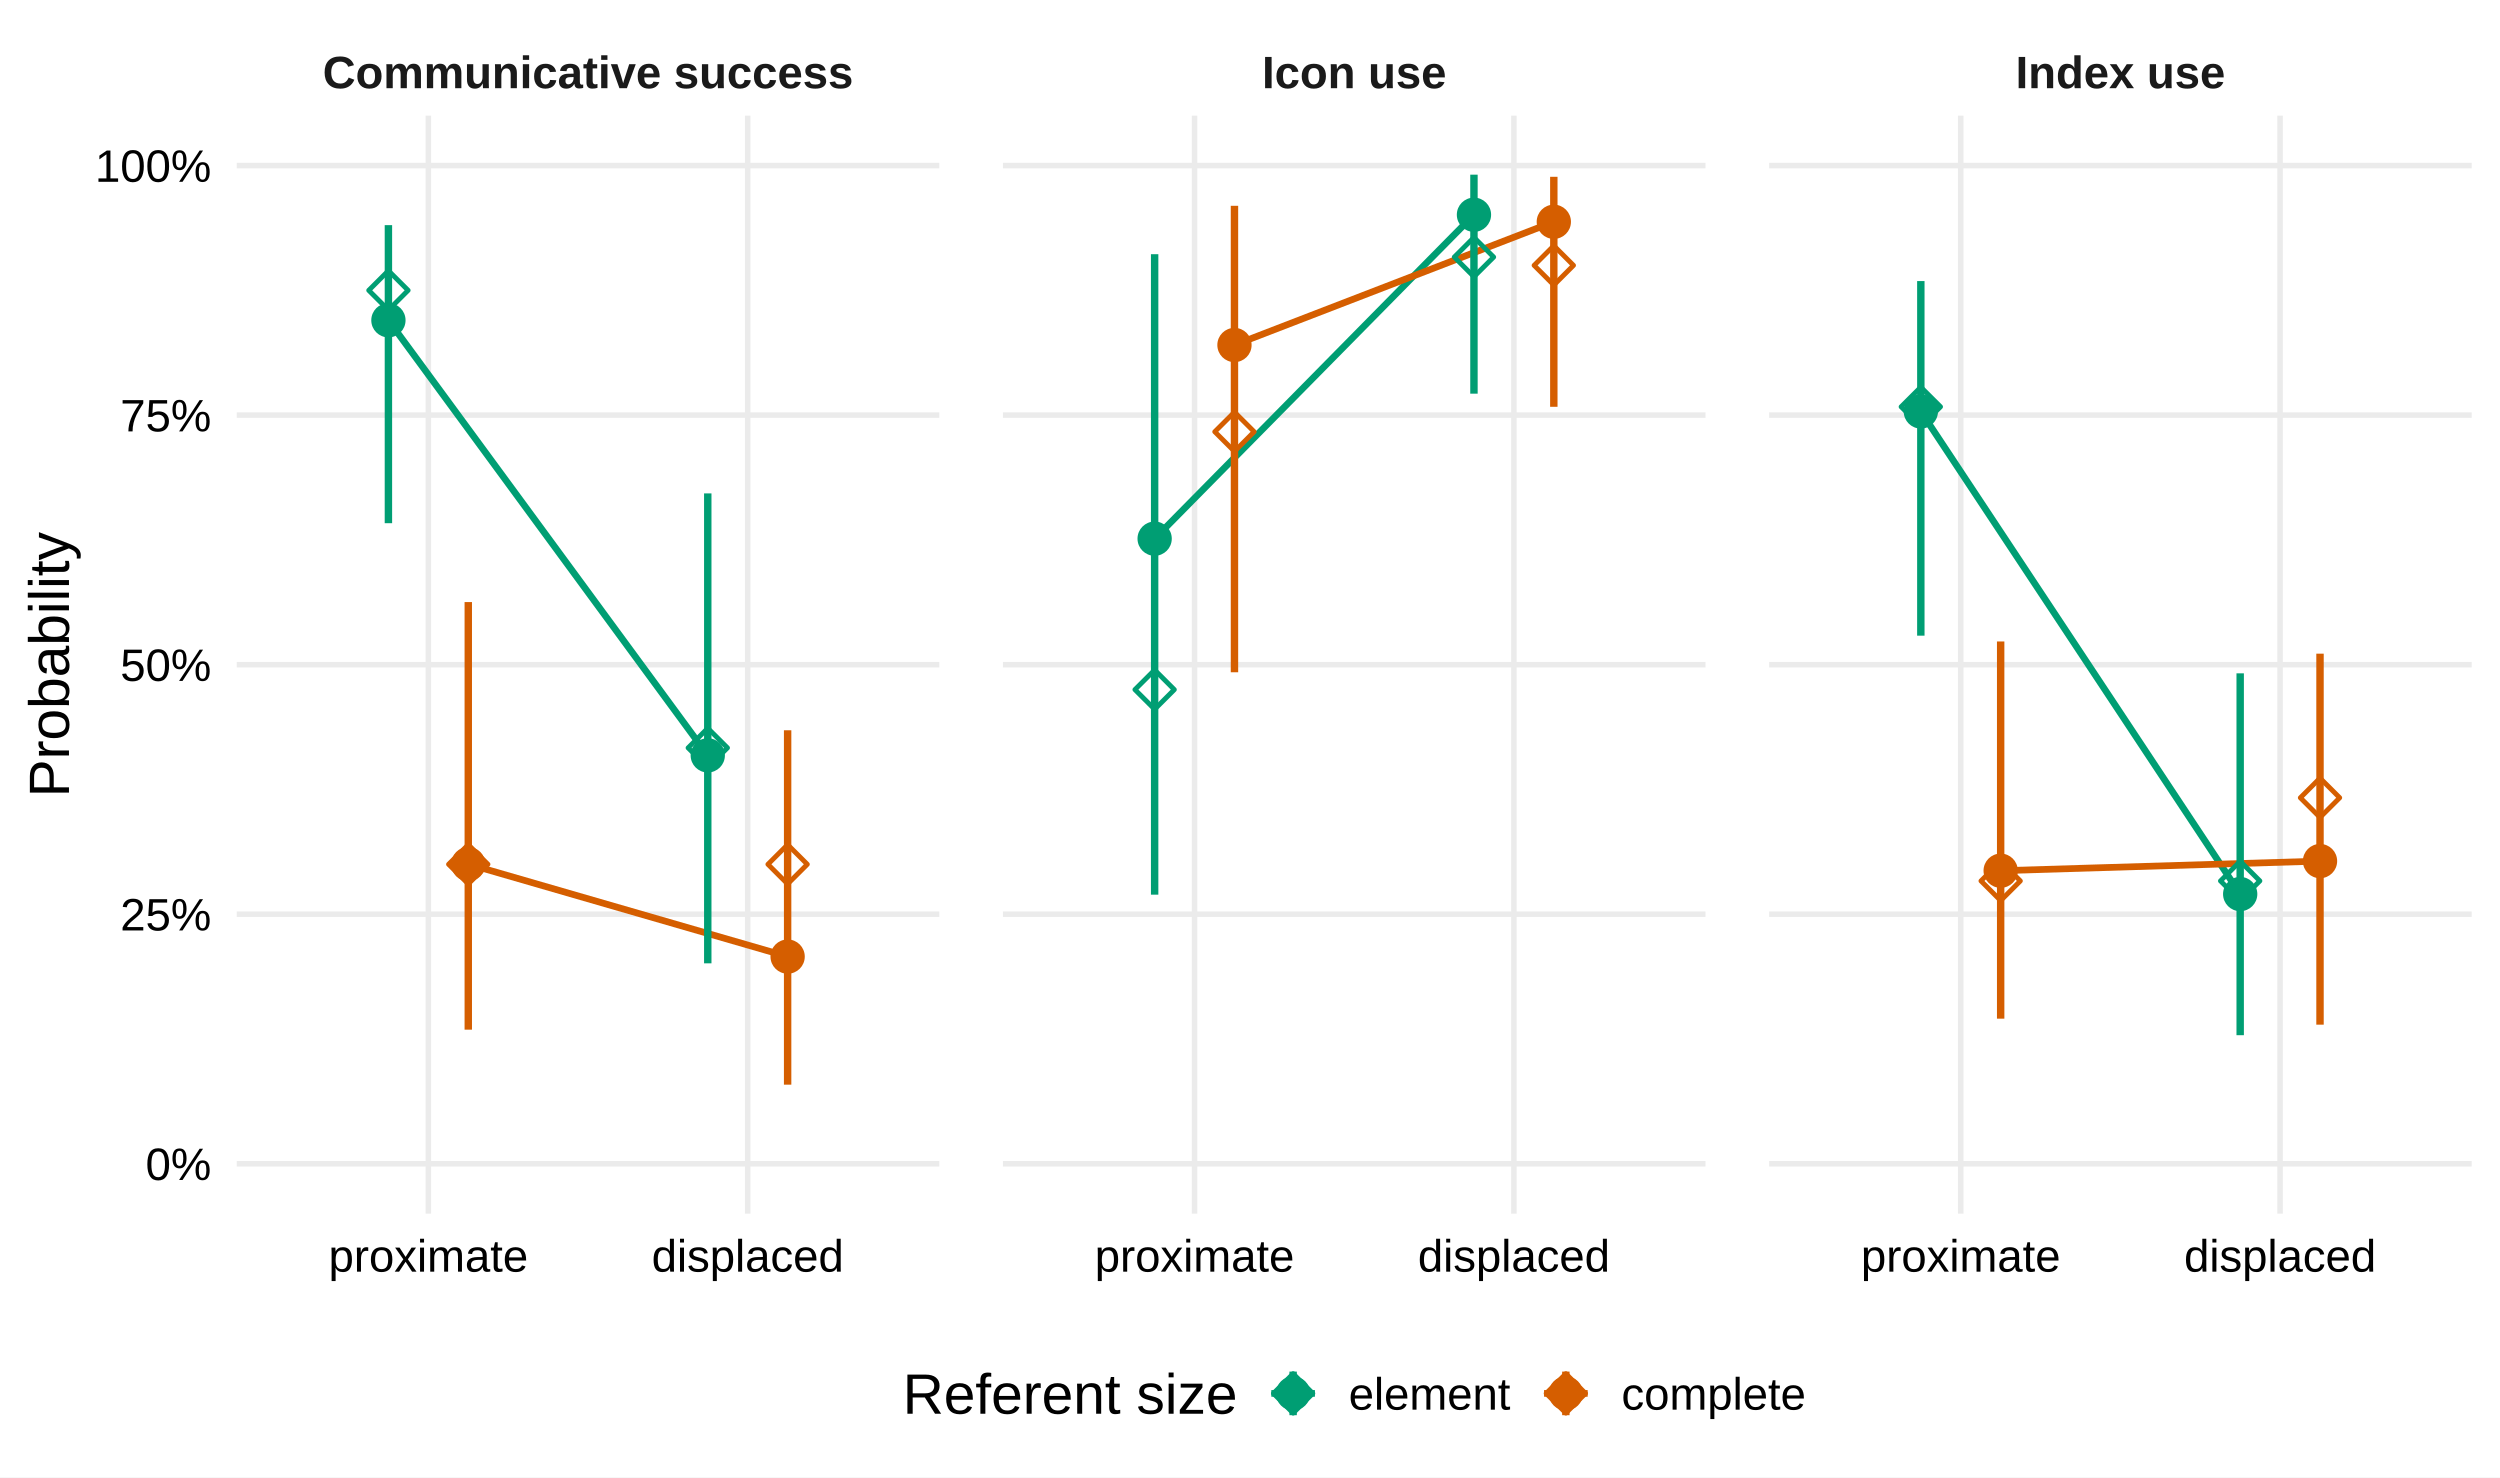
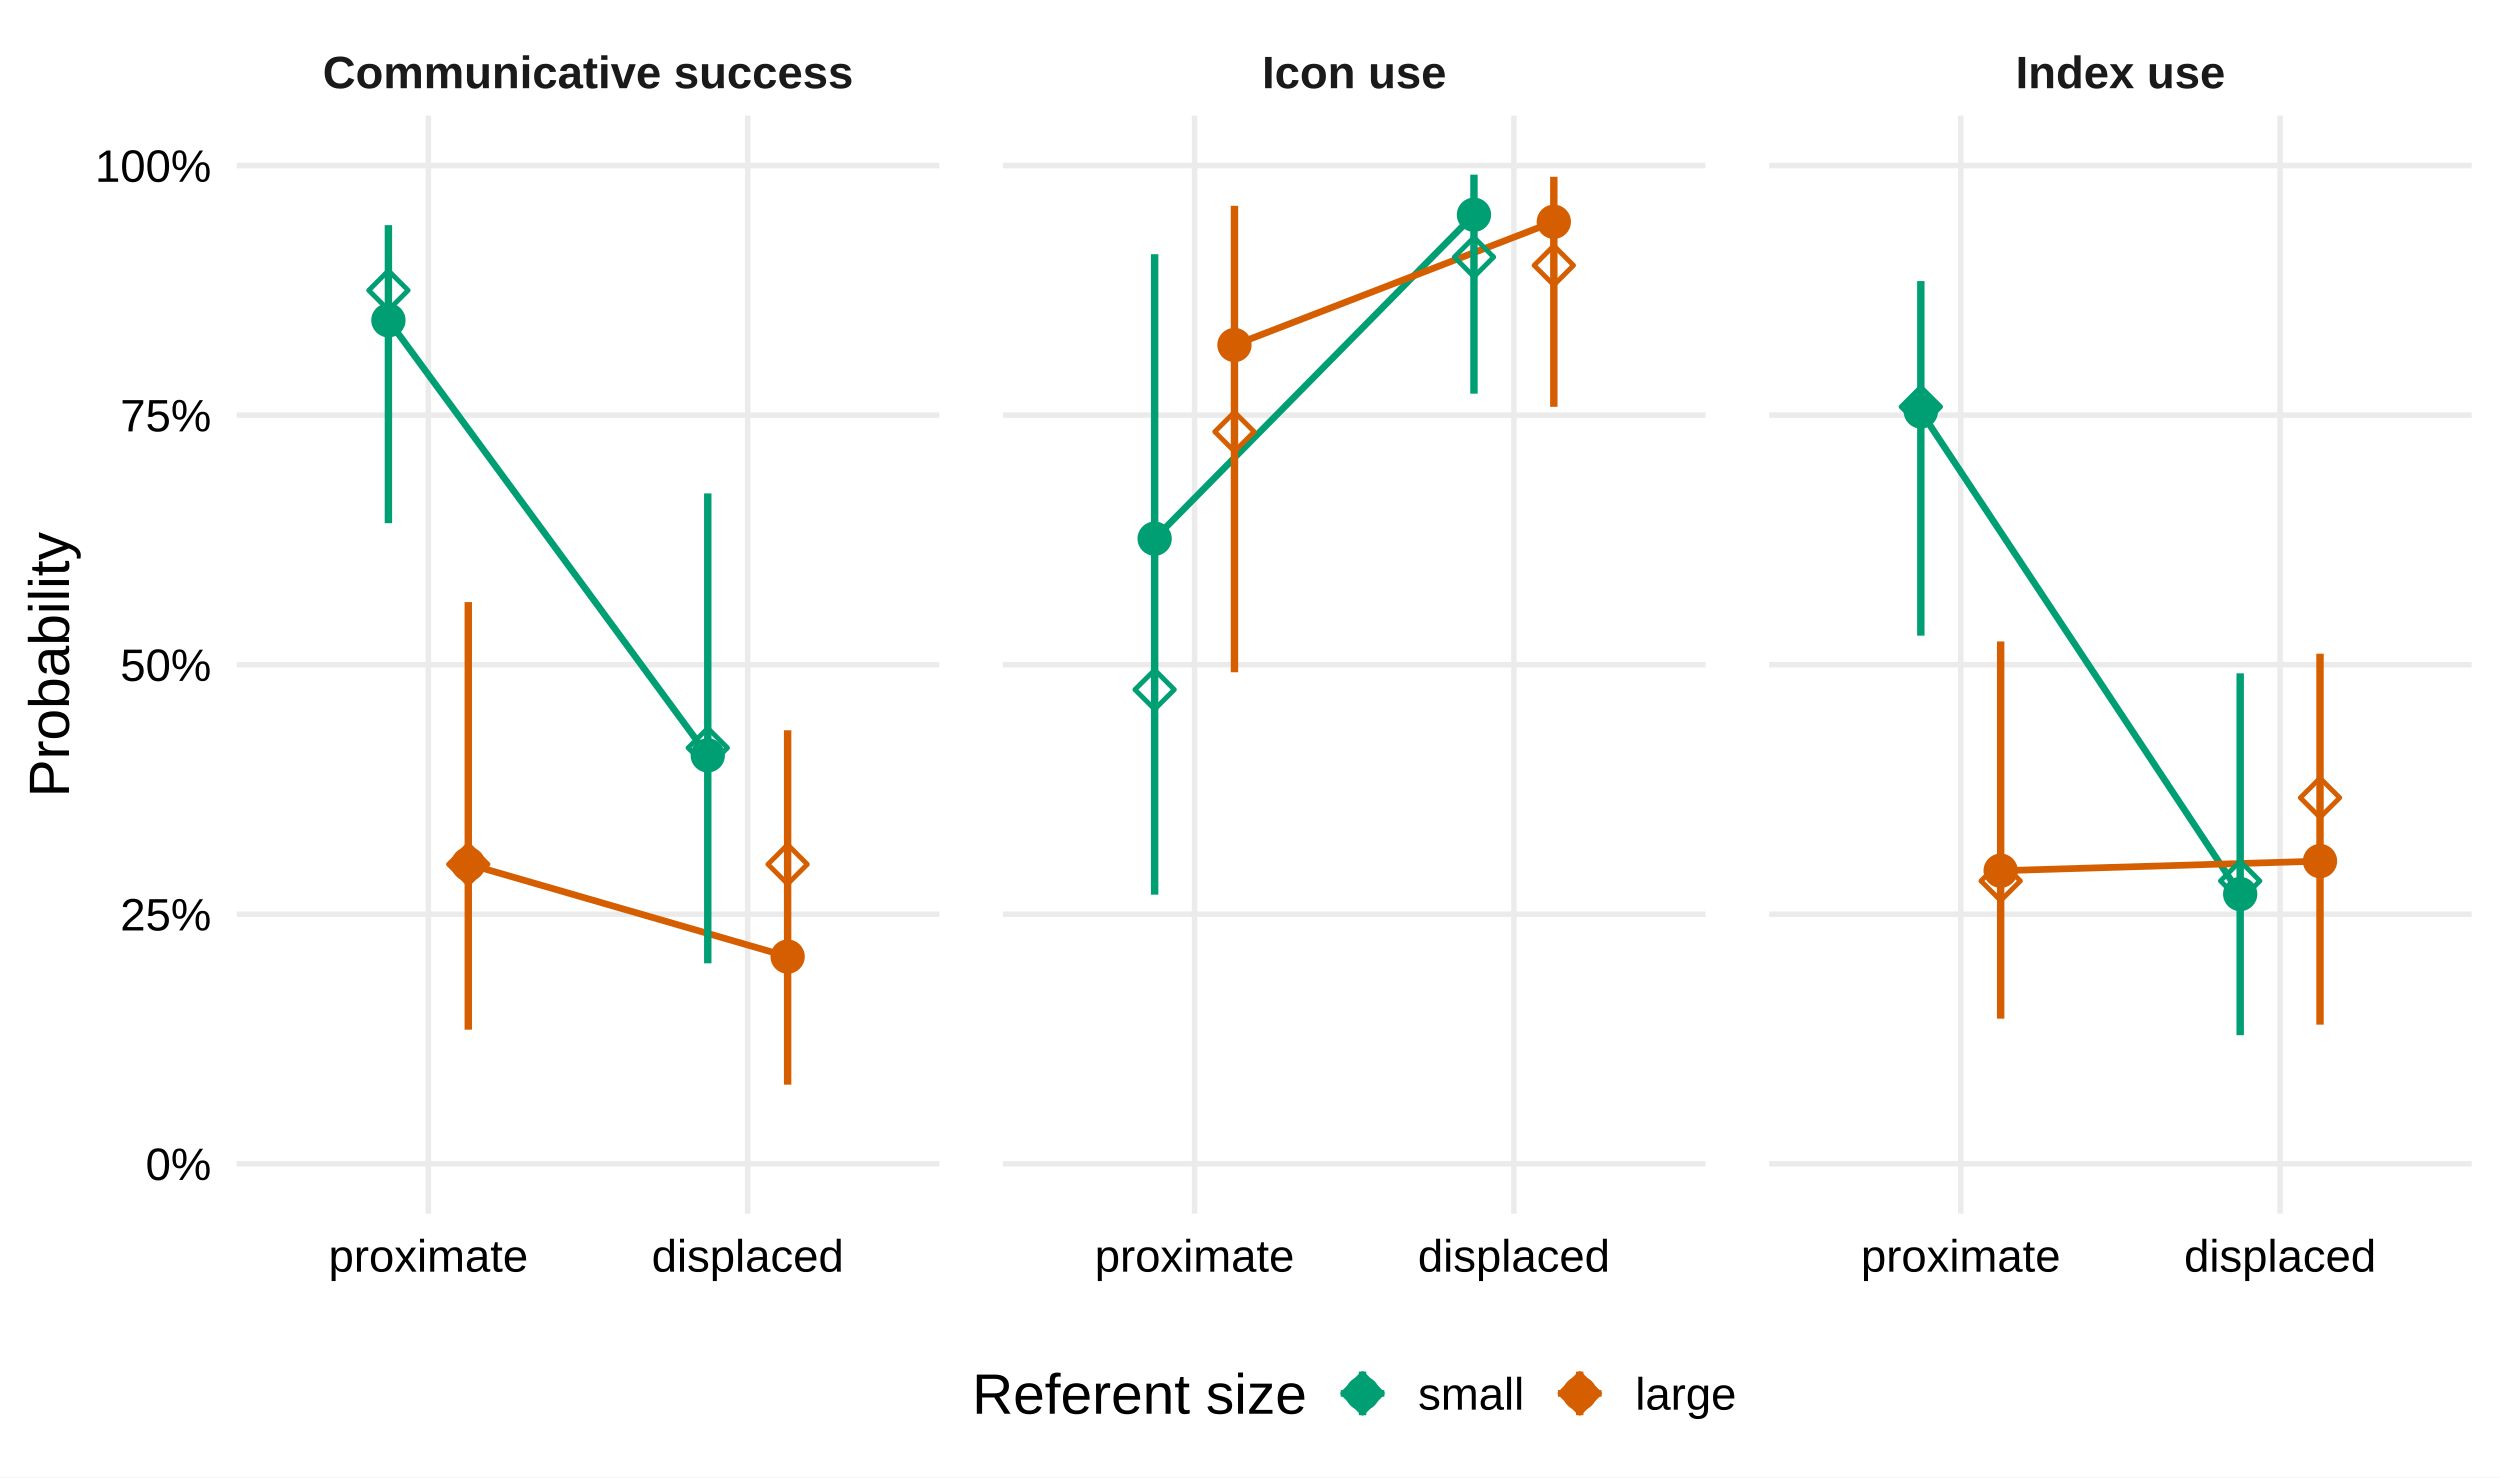
<svg xmlns="http://www.w3.org/2000/svg" width="792.00pt" height="468.00pt" viewBox="0 0 792.00 468.00">
  <g class="svglite">
    <defs>
      <style type="text/css">
    .svglite line, .svglite polyline, .svglite polygon, .svglite path, .svglite rect, .svglite circle {
      fill: none;
      stroke: #000000;
      stroke-linecap: round;
      stroke-linejoin: round;
      stroke-miterlimit: 10.00;
    }
    .svglite text {
      white-space: pre;
    }
    .svglite g.glyphgroup path {
      fill: inherit;
      stroke: none;
    }
  </style>
    </defs>
    <rect width="100%" height="100%" style="stroke: none; fill: #FFFFFF;" />
    <defs>
      <clipPath id="cpMC4wMHw3OTIuMDB8MC4wMHw0NjguMDA=">
        <rect x="0.00" y="0.00" width="792.00" height="468.00" />
      </clipPath>
    </defs>
    <g clip-path="url(#cpMC4wMHw3OTIuMDB8MC4wMHw0NjguMDA=)">
      <rect x="0" y="-0" width="792.00" height="468.00" style="stroke-width: 1.75; stroke: none; fill: #FFFFFF;" />
    </g>
    <defs>
      <clipPath id="cpNzUuMDB8Mjk3LjU3fDM2LjY0fDM4NC40OQ==">
        <rect x="75.00" y="36.64" width="222.57" height="347.85" />
      </clipPath>
    </defs>
    <g clip-path="url(#cpNzUuMDB8Mjk3LjU3fDM2LjY0fDM4NC40OQ==)">
      <polyline points="75.00,368.68 297.57,368.68 " style="stroke-width: 1.75; stroke: #EBEBEB; stroke-linecap: butt;" />
      <polyline points="75.00,289.62 297.57,289.62 " style="stroke-width: 1.75; stroke: #EBEBEB; stroke-linecap: butt;" />
      <polyline points="75.00,210.57 297.57,210.57 " style="stroke-width: 1.75; stroke: #EBEBEB; stroke-linecap: butt;" />
      <polyline points="75.00,131.51 297.57,131.51 " style="stroke-width: 1.75; stroke: #EBEBEB; stroke-linecap: butt;" />
      <polyline points="75.00,52.45 297.57,52.45 " style="stroke-width: 1.75; stroke: #EBEBEB; stroke-linecap: butt;" />
      <polyline points="135.70,384.49 135.70,36.64 " style="stroke-width: 1.75; stroke: #EBEBEB; stroke-linecap: butt;" />
      <polyline points="236.87,384.49 236.87,36.64 " style="stroke-width: 1.75; stroke: #EBEBEB; stroke-linecap: butt;" />
      <polyline points="123.05,101.46 224.22,239.30 " style="stroke-width: 2.13; stroke: #009E73; stroke-linecap: butt;" />
      <polyline points="148.35,273.76 249.52,303.05 " style="stroke-width: 2.13; stroke: #D55E00; stroke-linecap: butt;" />
      <line x1="123.05" y1="165.75" x2="123.05" y2="71.33" style="stroke-width: 2.35; stroke: #009E73; stroke-linecap: butt;" />
      <line x1="224.22" y1="305.18" x2="224.22" y2="156.30" style="stroke-width: 2.35; stroke: #009E73; stroke-linecap: butt;" />
      <line x1="148.35" y1="326.19" x2="148.35" y2="190.73" style="stroke-width: 2.35; stroke: #D55E00; stroke-linecap: butt;" />
      <line x1="249.52" y1="343.63" x2="249.52" y2="231.34" style="stroke-width: 2.35; stroke: #D55E00; stroke-linecap: butt;" />
      <circle cx="123.05" cy="101.46" r="4.85" style="stroke-width: 1.16; stroke: #009E73; fill: #009E73;" />
      <circle cx="224.22" cy="239.30" r="4.85" style="stroke-width: 1.16; stroke: #009E73; fill: #009E73;" />
      <circle cx="148.35" cy="273.76" r="4.85" style="stroke-width: 1.16; stroke: #D55E00; fill: #D55E00;" />
      <circle cx="249.52" cy="303.05" r="4.85" style="stroke-width: 1.16; stroke: #D55E00; fill: #D55E00;" />
      <polygon points="116.82,91.98 123.05,85.75 129.29,91.98 123.05,98.21 " style="stroke-width: 1.56; stroke: #009E73;" />
      <polygon points="217.99,236.92 224.22,230.69 230.46,236.92 224.22,243.15 " style="stroke-width: 1.56; stroke: #009E73;" />
      <polygon points="142.11,273.81 148.35,267.58 154.58,273.81 148.35,280.04 " style="stroke-width: 1.56; stroke: #D55E00;" />
      <polygon points="243.28,273.81 249.52,267.58 255.75,273.81 249.52,280.04 " style="stroke-width: 1.56; stroke: #D55E00;" />
    </g>
    <g clip-path="url(#cpMC4wMHw3OTIuMDB8MC4wMHw0NjguMDA=)">
</g>
    <defs>
      <clipPath id="cpMzE3LjczfDU0MC4zMHwzNi42NHwzODQuNDk=">
        <rect x="317.73" y="36.64" width="222.57" height="347.85" />
      </clipPath>
    </defs>
    <g clip-path="url(#cpMzE3LjczfDU0MC4zMHwzNi42NHwzODQuNDk=)">
      <polyline points="317.73,368.68 540.30,368.68 " style="stroke-width: 1.75; stroke: #EBEBEB; stroke-linecap: butt;" />
      <polyline points="317.73,289.62 540.30,289.62 " style="stroke-width: 1.75; stroke: #EBEBEB; stroke-linecap: butt;" />
      <polyline points="317.73,210.57 540.30,210.57 " style="stroke-width: 1.75; stroke: #EBEBEB; stroke-linecap: butt;" />
      <polyline points="317.73,131.51 540.30,131.51 " style="stroke-width: 1.75; stroke: #EBEBEB; stroke-linecap: butt;" />
      <polyline points="317.73,52.45 540.30,52.45 " style="stroke-width: 1.75; stroke: #EBEBEB; stroke-linecap: butt;" />
      <polyline points="378.43,384.49 378.43,36.64 " style="stroke-width: 1.75; stroke: #EBEBEB; stroke-linecap: butt;" />
      <polyline points="479.60,384.49 479.60,36.64 " style="stroke-width: 1.75; stroke: #EBEBEB; stroke-linecap: butt;" />
      <polyline points="365.79,170.65 466.95,68.03 " style="stroke-width: 2.13; stroke: #009E73; stroke-linecap: butt;" />
      <polyline points="391.08,109.30 492.25,70.26 " style="stroke-width: 2.13; stroke: #D55E00; stroke-linecap: butt;" />
      <line x1="365.79" y1="283.43" x2="365.79" y2="80.52" style="stroke-width: 2.35; stroke: #009E73; stroke-linecap: butt;" />
      <line x1="466.95" y1="124.71" x2="466.95" y2="55.33" style="stroke-width: 2.35; stroke: #009E73; stroke-linecap: butt;" />
      <line x1="391.08" y1="212.98" x2="391.08" y2="65.20" style="stroke-width: 2.35; stroke: #D55E00; stroke-linecap: butt;" />
      <line x1="492.25" y1="128.87" x2="492.25" y2="56.00" style="stroke-width: 2.35; stroke: #D55E00; stroke-linecap: butt;" />
      <circle cx="365.79" cy="170.65" r="4.85" style="stroke-width: 1.16; stroke: #009E73; fill: #009E73;" />
      <circle cx="466.95" cy="68.03" r="4.85" style="stroke-width: 1.16; stroke: #009E73; fill: #009E73;" />
      <circle cx="391.08" cy="109.30" r="4.85" style="stroke-width: 1.16; stroke: #D55E00; fill: #D55E00;" />
      <circle cx="492.25" cy="70.26" r="4.85" style="stroke-width: 1.16; stroke: #D55E00; fill: #D55E00;" />
      <polygon points="359.55,218.47 365.79,212.24 372.02,218.47 365.79,224.70 " style="stroke-width: 1.56; stroke: #009E73;" />
      <polygon points="460.72,81.44 466.95,75.21 473.19,81.44 466.95,87.67 " style="stroke-width: 1.56; stroke: #009E73;" />
      <polygon points="384.84,136.78 391.08,130.55 397.31,136.78 391.08,143.01 " style="stroke-width: 1.56; stroke: #D55E00;" />
      <polygon points="486.01,84.07 492.25,77.84 498.48,84.07 492.25,90.31 " style="stroke-width: 1.56; stroke: #D55E00;" />
    </g>
    <g clip-path="url(#cpMC4wMHw3OTIuMDB8MC4wMHw0NjguMDA=)">
</g>
    <defs>
      <clipPath id="cpNTYwLjQ2fDc4My4wM3wzNi42NHwzODQuNDk=">
        <rect x="560.46" y="36.64" width="222.57" height="347.85" />
      </clipPath>
    </defs>
    <g clip-path="url(#cpNTYwLjQ2fDc4My4wM3wzNi42NHwzODQuNDk=)">
      <polyline points="560.46,368.68 783.03,368.68 " style="stroke-width: 1.75; stroke: #EBEBEB; stroke-linecap: butt;" />
      <polyline points="560.46,289.62 783.03,289.62 " style="stroke-width: 1.75; stroke: #EBEBEB; stroke-linecap: butt;" />
      <polyline points="560.46,210.57 783.03,210.57 " style="stroke-width: 1.75; stroke: #EBEBEB; stroke-linecap: butt;" />
      <polyline points="560.46,131.51 783.03,131.51 " style="stroke-width: 1.75; stroke: #EBEBEB; stroke-linecap: butt;" />
      <polyline points="560.46,52.45 783.03,52.45 " style="stroke-width: 1.75; stroke: #EBEBEB; stroke-linecap: butt;" />
      <polyline points="621.16,384.49 621.16,36.64 " style="stroke-width: 1.75; stroke: #EBEBEB; stroke-linecap: butt;" />
      <polyline points="722.33,384.49 722.33,36.64 " style="stroke-width: 1.75; stroke: #EBEBEB; stroke-linecap: butt;" />
      <polyline points="608.52,130.35 709.69,283.24 " style="stroke-width: 2.13; stroke: #009E73; stroke-linecap: butt;" />
      <polyline points="633.81,275.84 734.98,272.79 " style="stroke-width: 2.13; stroke: #D55E00; stroke-linecap: butt;" />
      <line x1="608.52" y1="201.37" x2="608.52" y2="89.05" style="stroke-width: 2.35; stroke: #009E73; stroke-linecap: butt;" />
      <line x1="709.69" y1="327.96" x2="709.69" y2="213.31" style="stroke-width: 2.35; stroke: #009E73; stroke-linecap: butt;" />
      <line x1="633.81" y1="322.71" x2="633.81" y2="203.22" style="stroke-width: 2.35; stroke: #D55E00; stroke-linecap: butt;" />
      <line x1="734.98" y1="324.62" x2="734.98" y2="207.09" style="stroke-width: 2.35; stroke: #D55E00; stroke-linecap: butt;" />
      <circle cx="608.52" cy="130.35" r="4.85" style="stroke-width: 1.16; stroke: #009E73; fill: #009E73;" />
      <circle cx="709.69" cy="283.24" r="4.85" style="stroke-width: 1.16; stroke: #009E73; fill: #009E73;" />
      <circle cx="633.81" cy="275.84" r="4.85" style="stroke-width: 1.16; stroke: #D55E00; fill: #D55E00;" />
      <circle cx="734.98" cy="272.79" r="4.85" style="stroke-width: 1.16; stroke: #D55E00; fill: #D55E00;" />
      <polygon points="602.28,128.87 608.52,122.64 614.75,128.87 608.52,135.11 " style="stroke-width: 1.56; stroke: #009E73;" />
      <polygon points="703.45,279.08 709.69,272.85 715.92,279.08 709.69,285.31 " style="stroke-width: 1.56; stroke: #009E73;" />
      <polygon points="627.58,279.08 633.81,272.85 640.04,279.08 633.81,285.31 " style="stroke-width: 1.56; stroke: #D55E00;" />
      <polygon points="728.75,252.73 734.98,246.50 741.21,252.73 734.98,258.96 " style="stroke-width: 1.56; stroke: #D55E00;" />
    </g>
    <g clip-path="url(#cpMC4wMHw3OTIuMDB8MC4wMHw0NjguMDA=)">
</g>
    <defs>
      <clipPath id="cpNzUuMDB8Mjk3LjU3fDguOTd8MzYuNjQ=">
        <rect x="75.00" y="8.97" width="222.57" height="27.67" />
      </clipPath>
    </defs>
    <g clip-path="url(#cpNzUuMDB8Mjk3LjU3fDguOTd8MzYuNjQ=)">
      <text x="186.28" y="27.95" text-anchor="middle" style="font-size: 14.40px; font-weight: bold;fill: #1A1A1A; font-family: &quot;Arial&quot;;" textLength="167.97px" lengthAdjust="spacingAndGlyphs">Communicative success</text>
    </g>
    <g clip-path="url(#cpMC4wMHw3OTIuMDB8MC4wMHw0NjguMDA=)">
</g>
    <defs>
      <clipPath id="cpMzE3LjczfDU0MC4zMHw4Ljk3fDM2LjY0">
        <rect x="317.73" y="8.97" width="222.57" height="27.67" />
      </clipPath>
    </defs>
    <g clip-path="url(#cpMzE3LjczfDU0MC4zMHw4Ljk3fDM2LjY0)">
      <text x="429.02" y="27.95" text-anchor="middle" style="font-size: 14.40px; font-weight: bold;fill: #1A1A1A; font-family: &quot;Arial&quot;;" textLength="58.39px" lengthAdjust="spacingAndGlyphs">Icon use</text>
    </g>
    <g clip-path="url(#cpMC4wMHw3OTIuMDB8MC4wMHw0NjguMDA=)">
</g>
    <defs>
      <clipPath id="cpNTYwLjQ2fDc4My4wM3w4Ljk3fDM2LjY0">
        <rect x="560.46" y="8.97" width="222.57" height="27.67" />
      </clipPath>
    </defs>
    <g clip-path="url(#cpNTYwLjQ2fDc4My4wM3w4Ljk3fDM2LjY0)">
      <text x="671.75" y="27.95" text-anchor="middle" style="font-size: 14.40px; font-weight: bold;fill: #1A1A1A; font-family: &quot;Arial&quot;;" textLength="66.39px" lengthAdjust="spacingAndGlyphs">Index use</text>
    </g>
    <g clip-path="url(#cpMC4wMHw3OTIuMDB8MC4wMHw0NjguMDA=)">
      <text x="135.70" y="402.86" text-anchor="middle" style="font-size: 14.40px; font-family: &quot;Arial&quot;;" textLength="63.19px" lengthAdjust="spacingAndGlyphs">proximate</text>
      <text x="236.87" y="402.86" text-anchor="middle" style="font-size: 14.40px; font-family: &quot;Arial&quot;;" textLength="60.81px" lengthAdjust="spacingAndGlyphs">displaced</text>
      <text x="378.43" y="402.86" text-anchor="middle" style="font-size: 14.40px; font-family: &quot;Arial&quot;;" textLength="63.19px" lengthAdjust="spacingAndGlyphs">proximate</text>
      <text x="479.60" y="402.86" text-anchor="middle" style="font-size: 14.40px; font-family: &quot;Arial&quot;;" textLength="60.81px" lengthAdjust="spacingAndGlyphs">displaced</text>
      <text x="621.16" y="402.86" text-anchor="middle" style="font-size: 14.40px; font-family: &quot;Arial&quot;;" textLength="63.19px" lengthAdjust="spacingAndGlyphs">proximate</text>
      <text x="722.33" y="402.86" text-anchor="middle" style="font-size: 14.40px; font-family: &quot;Arial&quot;;" textLength="60.81px" lengthAdjust="spacingAndGlyphs">displaced</text>
      <text x="66.93" y="373.83" text-anchor="end" style="font-size: 14.40px; font-family: &quot;Arial&quot;;" textLength="20.80px" lengthAdjust="spacingAndGlyphs">0%</text>
      <text x="66.93" y="294.77" text-anchor="end" style="font-size: 14.40px; font-family: &quot;Arial&quot;;" textLength="28.80px" lengthAdjust="spacingAndGlyphs">25%</text>
      <text x="66.93" y="215.72" text-anchor="end" style="font-size: 14.40px; font-family: &quot;Arial&quot;;" textLength="28.80px" lengthAdjust="spacingAndGlyphs">50%</text>
      <text x="66.93" y="136.66" text-anchor="end" style="font-size: 14.40px; font-family: &quot;Arial&quot;;" textLength="28.80px" lengthAdjust="spacingAndGlyphs">75%</text>
      <text x="66.93" y="57.60" text-anchor="end" style="font-size: 14.40px; font-family: &quot;Arial&quot;;" textLength="36.80px" lengthAdjust="spacingAndGlyphs">100%</text>
      <text transform="translate(21.85,210.57) rotate(-90)" text-anchor="middle" style="font-size: 18.00px; font-family: &quot;Arial&quot;;" textLength="84.06px" lengthAdjust="spacingAndGlyphs">Probability</text>
-       <text x="285.98" y="447.87" style="font-size: 18.00px; font-family: &quot;Arial&quot;;" textLength="106.08px" lengthAdjust="spacingAndGlyphs">Referent size</text>
-       <line x1="402.75" y1="441.43" x2="416.57" y2="441.43" style="stroke-width: 2.13; stroke: #009E73; stroke-linecap: butt;" />
-       <line x1="409.66" y1="448.34" x2="409.66" y2="434.52" style="stroke-width: 2.35; stroke: #009E73; stroke-linecap: butt;" />
-       <circle cx="409.66" cy="441.43" r="4.85" style="stroke-width: 1.16; stroke: #009E73; fill: #009E73;" />
-       <polygon points="403.43,441.43 409.66,435.19 415.89,441.43 409.66,447.66 " style="stroke-width: 1.56; stroke: #009E73;" />
-       <line x1="489.15" y1="441.43" x2="502.97" y2="441.43" style="stroke-width: 2.13; stroke: #D55E00; stroke-linecap: butt;" />
-       <line x1="496.06" y1="448.34" x2="496.06" y2="434.52" style="stroke-width: 2.35; stroke: #D55E00; stroke-linecap: butt;" />
-       <circle cx="496.06" cy="441.43" r="4.85" style="stroke-width: 1.16; stroke: #D55E00; fill: #D55E00;" />
-       <polygon points="489.83,441.43 496.06,435.19 502.29,441.43 496.06,447.66 " style="stroke-width: 1.56; stroke: #D55E00;" />
-       <text x="427.27" y="446.58" style="font-size: 14.40px; font-family: &quot;Arial&quot;;" textLength="51.19px" lengthAdjust="spacingAndGlyphs">element</text>
-       <text x="513.67" y="446.58" style="font-size: 14.40px; font-family: &quot;Arial&quot;;" textLength="58.39px" lengthAdjust="spacingAndGlyphs">complete</text>
+       <text x="307.97" y="447.87" style="font-size: 18.00px; font-family: &quot;Arial&quot;;" textLength="106.08px" lengthAdjust="spacingAndGlyphs">Referent size</text>
+       <line x1="424.74" y1="441.43" x2="438.56" y2="441.43" style="stroke-width: 2.13; stroke: #009E73; stroke-linecap: butt;" />
+       <line x1="431.65" y1="448.34" x2="431.65" y2="434.52" style="stroke-width: 2.35; stroke: #009E73; stroke-linecap: butt;" />
+       <circle cx="431.65" cy="441.43" r="4.85" style="stroke-width: 1.16; stroke: #009E73; fill: #009E73;" />
+       <polygon points="425.42,441.43 431.65,435.19 437.88,441.43 431.65,447.66 " style="stroke-width: 1.56; stroke: #009E73;" />
+       <line x1="493.55" y1="441.43" x2="507.37" y2="441.43" style="stroke-width: 2.13; stroke: #D55E00; stroke-linecap: butt;" />
+       <line x1="500.46" y1="448.34" x2="500.46" y2="434.52" style="stroke-width: 2.35; stroke: #D55E00; stroke-linecap: butt;" />
+       <circle cx="500.46" cy="441.43" r="4.85" style="stroke-width: 1.16; stroke: #D55E00; fill: #D55E00;" />
+       <polygon points="494.23,441.43 500.46,435.19 506.69,441.43 500.46,447.66 " style="stroke-width: 1.56; stroke: #D55E00;" />
+       <text x="449.26" y="446.58" style="font-size: 14.40px; font-family: &quot;Arial&quot;;" textLength="33.59px" lengthAdjust="spacingAndGlyphs">small</text>
+       <text x="518.06" y="446.58" style="font-size: 14.40px; font-family: &quot;Arial&quot;;" textLength="32.00px" lengthAdjust="spacingAndGlyphs">large</text>
    </g>
  </g>
</svg>
